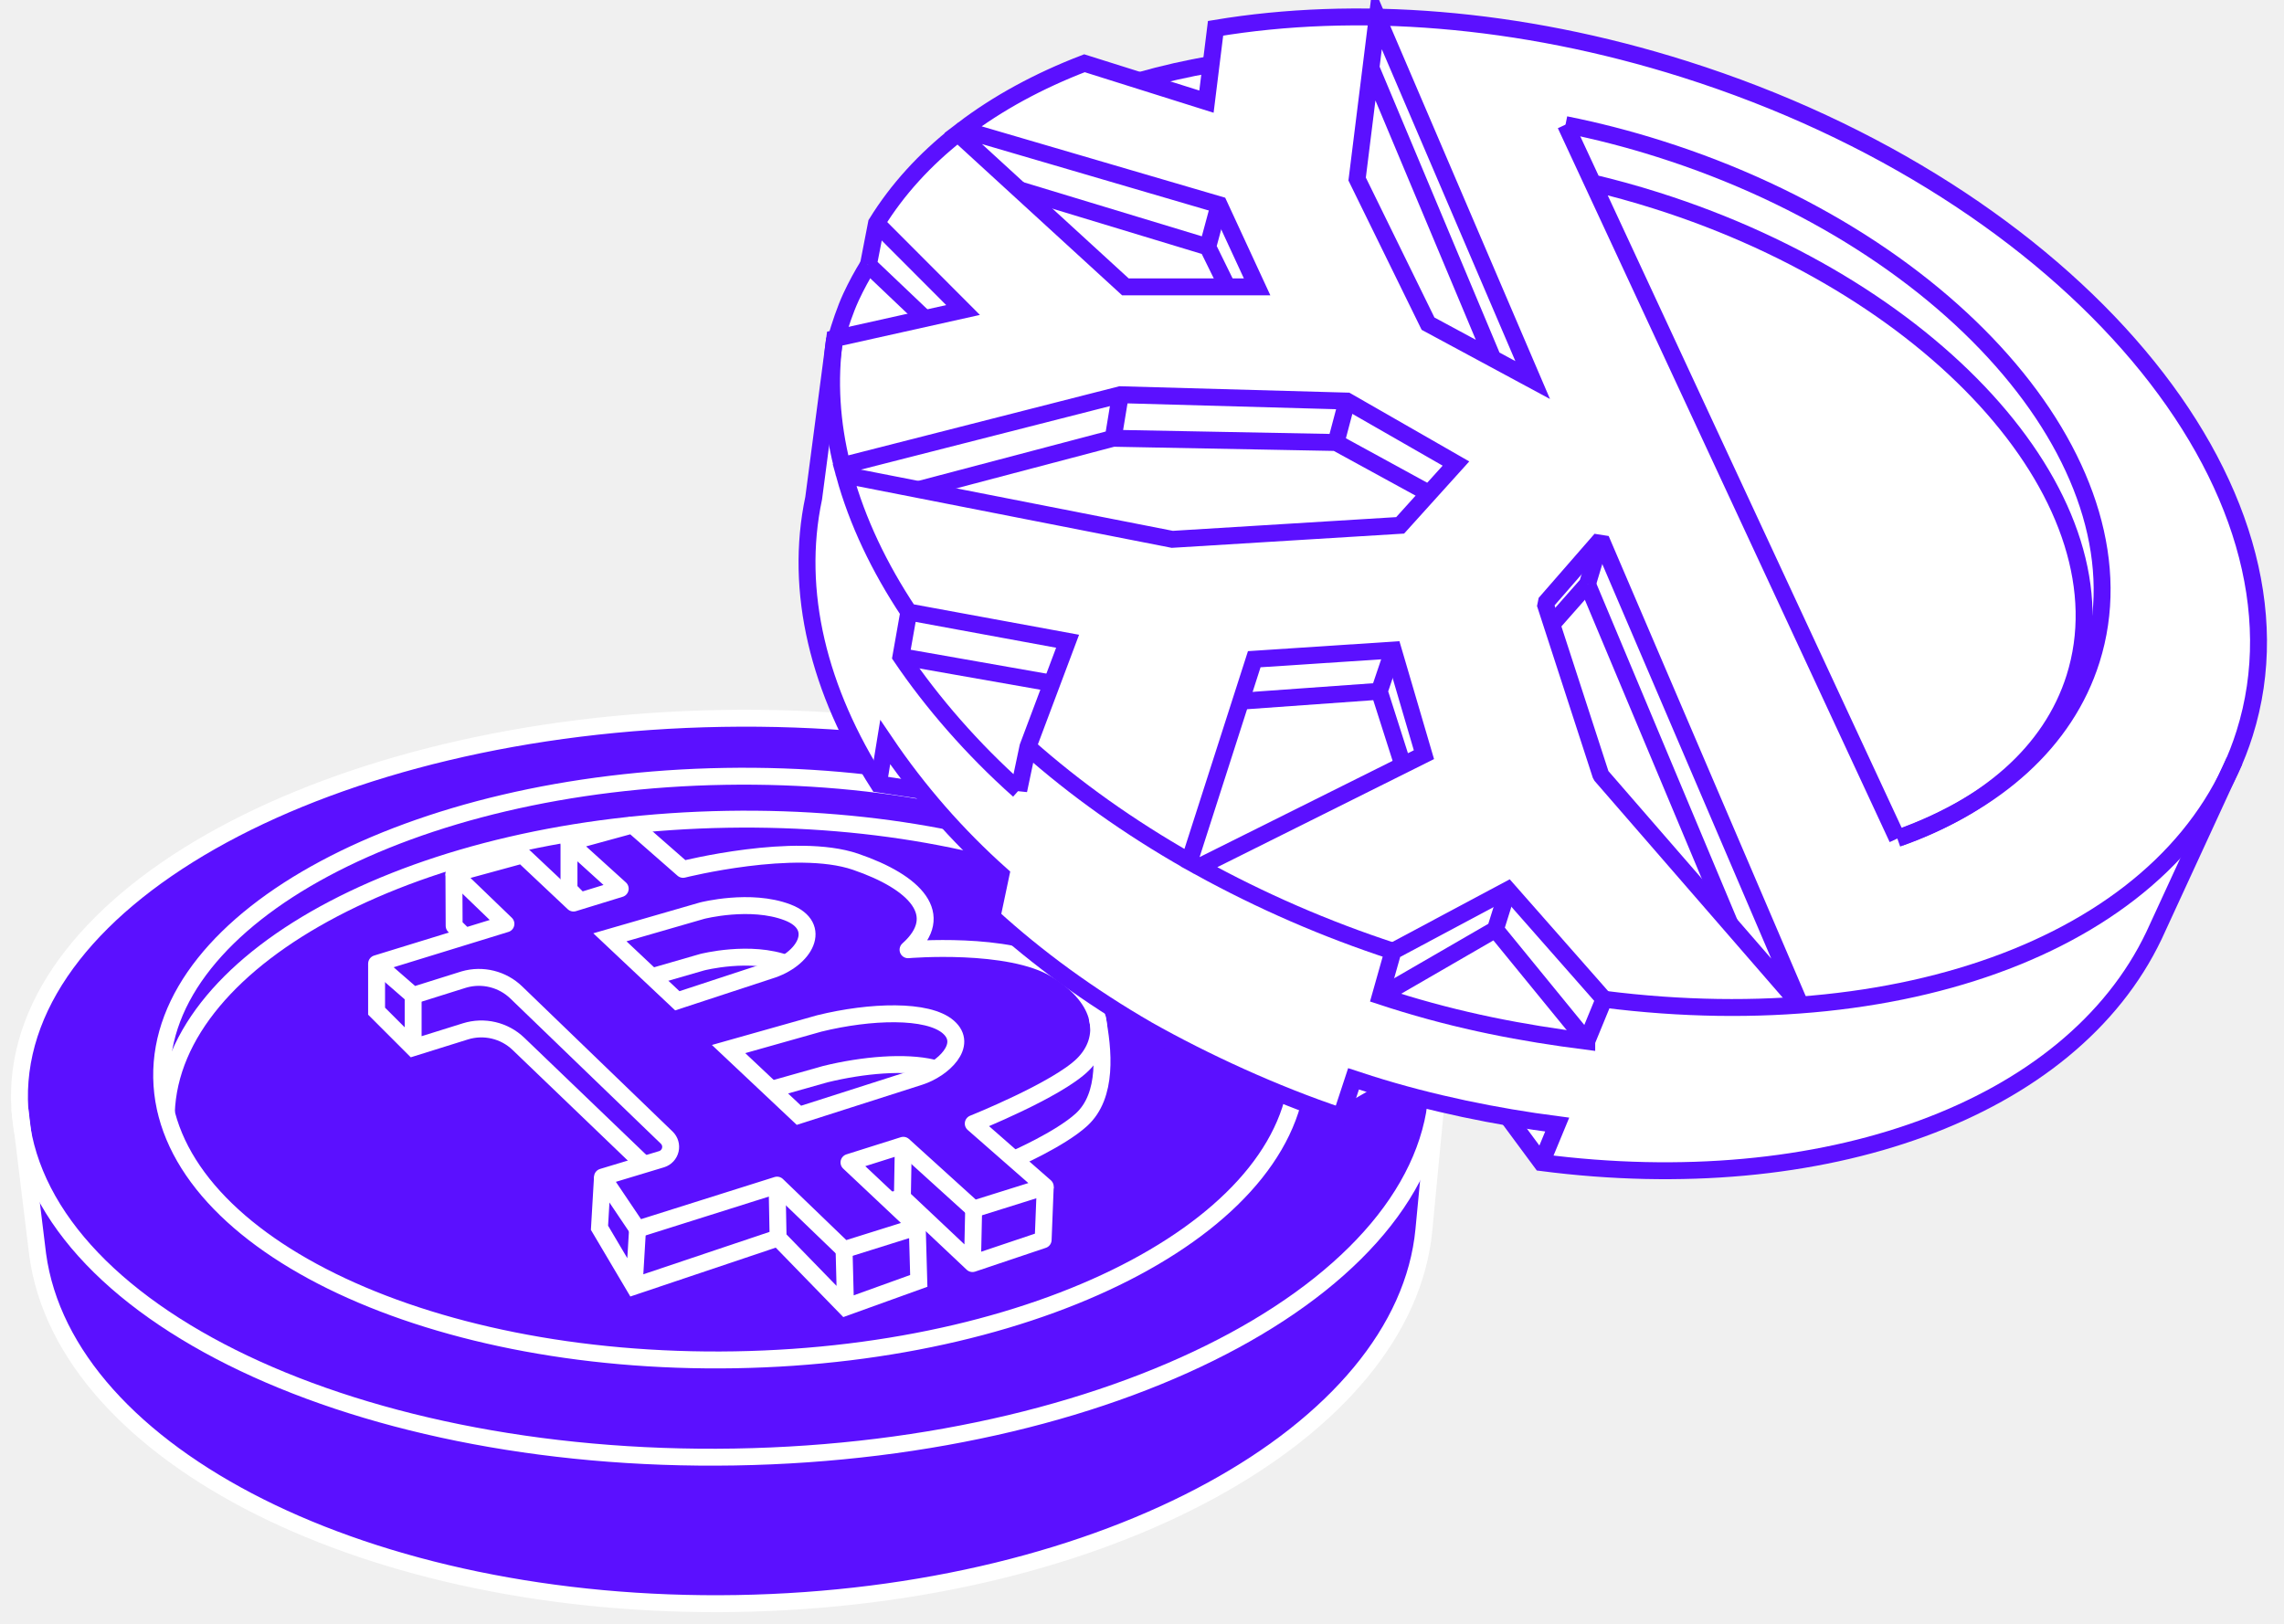
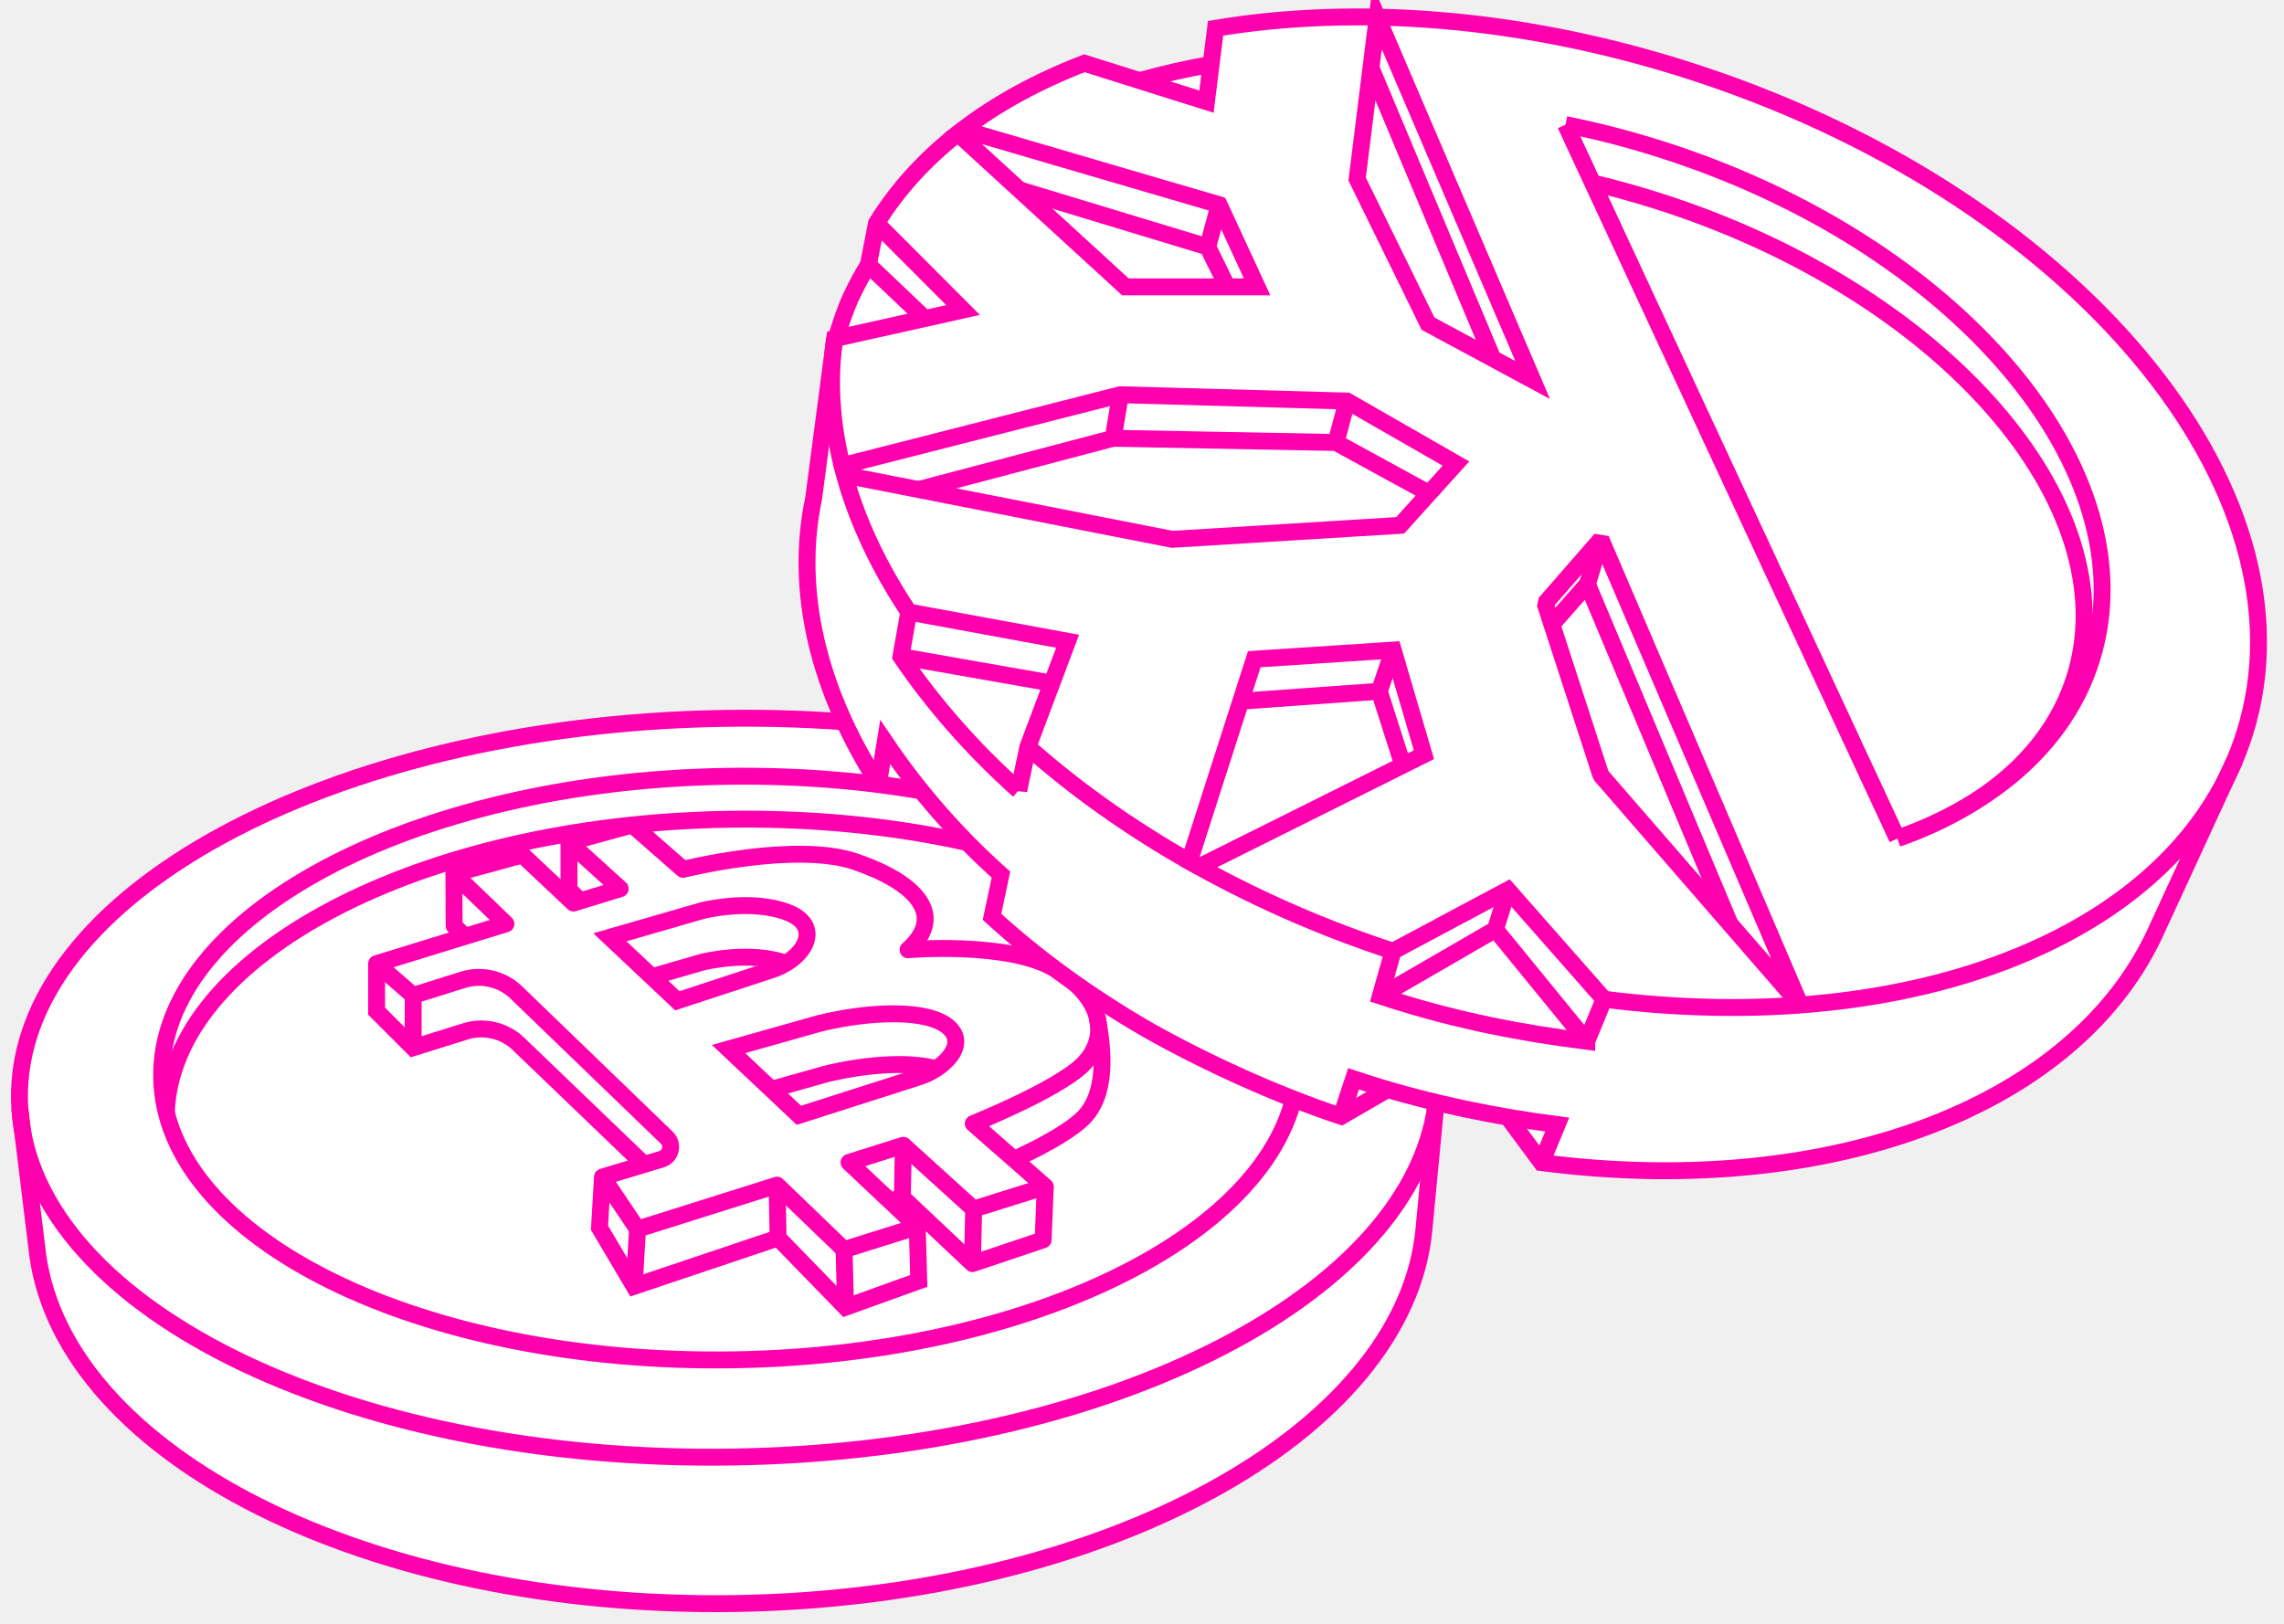
<svg xmlns="http://www.w3.org/2000/svg" height="96" width="135">
  <g fill="none" fill-rule="evenodd">
-     <path d="M84.956 64.389h-.003c.014-.262.021-.525.017-.79-.203-12.057-19.131-21.515-42.277-21.125-23.146.389-41.745 10.48-41.541 22.539.003.173.01.346.02.52l.001.006c.028.447.084.89.163 1.33l.893 7.312C3.849 86.058 21.804 95.166 43.55 94.8c21.804-.368 39.478-10.127 40.612-22.095l.7-7.337c.041-.298.069-.598.087-.9l.007-.08z" fill="#5b10ff" />
-     <g stroke="#fff">
+     <path d="M84.956 64.389h-.003c.014-.262.021-.525.017-.79-.203-12.057-19.131-21.515-42.277-21.125-23.146.389-41.745 10.48-41.541 22.539.003.173.01.346.02.52l.001.006c.028.447.084.89.163 1.33l.893 7.312C3.849 86.058 21.804 95.166 43.55 94.8c21.804-.368 39.478-10.127 40.612-22.095l.7-7.337c.041-.298.069-.598.087-.9l.007-.08z" fill="#fff" />
+     <g stroke="#ff00af">
      <path d="M84.97 63.6c.203 12.058-18.396 22.149-41.542 22.539-23.145.39-42.074-9.069-42.277-21.127s18.396-22.149 41.542-22.539c23.145-.39 42.073 9.07 42.277 21.127z" />
      <path d="M76.734 62.579c.16 9.525-14.747 17.5-33.298 17.813-18.55.312-33.72-7.155-33.88-16.68s14.748-17.5 33.299-17.813c18.55-.313 33.719 7.155 33.88 16.68z" />
      <path d="M9.832 65.78c.322-9.317 14.985-17.037 33.158-17.343 17.747-.3 32.385 6.58 33.656 15.564" />
      <path d="M84.956 64.389l-.794 8.316C83.028 84.672 65.354 94.432 43.55 94.8c-21.746.366-39.701-8.742-41.322-20.619l-1.056-8.649" />
      <path d="M37.38 48.773l2.995 2.624s6.628-1.668 10.19-.451c3.564 1.216 5.398 3.157 3.106 5.203 0 0 5.98-.516 8.734 1.163 2.927 1.784 3.118 4.122 1.601 5.624s-6.48 3.49-6.48 3.49l4.256 3.728-4.232 1.326-4.158-3.77-3.211 1.014 4.036 3.8-4.327 1.356-3.96-3.815-8.247 2.602-2.073-3.079 3.5-1.057a.762.762 0 0 0 .298-1.274l-8.891-8.58a3.18 3.18 0 0 0-3.095-.768l-3.002.943-2.16-1.881 7.644-2.353-3.075-2.964 4.052-1.107 3.018 2.842 2.76-.849-3.027-2.743 3.748-1.025" stroke-linejoin="round" />
      <path d="M40.034 59.167l-3.985-3.753 5.452-1.576s2.852-.735 5.043.1c2.143.816 1.042 2.81-1.075 3.445z" />
      <path d="M38.525 57.746l2.976-.86s2.852-.735 5.043.1m-3.48 5.035l5.368-1.516c3.017-.74 6.403-.847 7.62.212 1.217 1.058-.316 2.496-1.69 2.936l-7.14 2.284z" />
      <path d="M45.595 64.405l3.184-.9c2.262-.555 4.732-.753 6.34-.371m-32.86-6.163v2.81l2.16 2.16 3.088-.965a3.168 3.168 0 0 1 3.14.74l7.437 7.143M24.42 58.852v3.09m11.19 7.646l-.176 2.999 2.047 3.46 8.51-2.86 3.986 4.1 4.329-1.56-.09-3.202m-16.533.142l-.202 3.38m8.45-5.982l.06 3.121m3.899.694l.087 3.407" />
      <path d="M52.604 71.006l.733-.21 4.143 3.907 4.177-1.404.124-3.145M57.55 71.48l-.07 3.223m-4.088-6.992l-.055 3.085m11.51-10.664c.384 1.958.642 4.642-.929 6.07-1.274 1.158-3.981 2.335-3.981 2.335" stroke-linejoin="round" />
      <path d="M33.631 49.797v2.793l.666.677" />
      <path d="M26.829 51.654l.014 3.082.642.627" stroke-linejoin="round" />
    </g>
    <path d="M82.015 64.413L79.272 66c-3.932-1.31-8.093-3.228-11.44-5.119-3.443-1.987-6.532-4.242-9.198-6.676l.528-2.498a41.369 41.369 0 0 1-4.737-4.98l-2.505-.377c-3.521-5.497-4.994-11.372-3.826-16.899l1.24-9.432.083.005c.243-.811.53-1.7.89-2.477.305-.653.645-1.283 1.022-1.887l.477-2.46c1.232-1.998 2.857-3.773 4.81-5.31l.292-.226c2.07-1.576 4.492-2.89 7.192-3.925l3.276 1.021a41.997 41.997 0 0 1 4.208-.962l.264-2.125C80.075.302 89.766.989 99.573 4.092c22.836 7.224 37.654 24.807 33.098 39.272a17.66 17.66 0 0 1-.596 1.614l-4.755 10.324c-4.945 10.395-19.592 15.587-36.207 13.43l-1.987-2.684a63.917 63.917 0 0 1-7.11-1.635" fill="#fff" />
-     <g stroke="#5b10ff">
+     <g stroke="#ff00af">
      <path d="M67.376 4.76a42.408 42.408 0 0 1 4.227-.96m20.93 3.568a52.44 52.44 0 0 1 5.556 1.434c17.601 5.568 29.031 19.091 25.531 30.205-1.532 4.863-5.667 8.458-11.31 10.499" />
      <path d="M94.135 10.814c1.247.296 2.505.643 3.764 1.042 16.881 5.34 27.953 17.97 24.728 28.21-1.392 4.42-5.221 7.67-10.48 9.51M93.829 34.534l8.423 20.091M81.033 4.014l7.205 17.187m4.295-13.833l19.613 42.207M49.417 20.024c.243-.811.53-1.7.89-2.477.305-.653.645-1.283 1.021-1.887M81.406 1.014l-1.19 9.571 4.191 8.55 6.185 3.334z" />
      <path d="M94.624 31.886l-3.301 3.788 3.301 10.163 11.786 13.578z" stroke-linejoin="bevel" />
      <path d="M94.624 31.886l-.795 2.647m-2.103 2.384l2.103-2.384m-33.604-23.32l11.16 3.385 1.16 2.362m-1.16-2.362l.673-2.494m-18.343 24.08c-1.76-2.644-3.048-5.37-3.8-8.1l19.374 3.802 13.47-.827 3.298-3.654-6.44-3.694-13.396-.375-16.448 4.196c-.627-2.526-.792-5.05-.44-7.513l7.59-1.691-5.117-5.128m8.408 33.526c-2.743-2.436-5.136-5.206-6.964-7.907l.466-2.635 9.386 1.727-2.345 6.244-.543 2.572z" />
      <path d="M51.329 15.66l.477-2.46c1.232-1.998 2.857-3.773 4.81-5.31l9.904 9.07h7.784l-2.245-4.856-15.15-4.44c2.069-1.576 4.491-2.89 7.19-3.925l7.211 2.27.538-4.336C80.075.302 89.766.989 99.573 4.092c22.836 7.224 37.655 24.807 33.098 39.272-3.766 11.956-19.59 18.039-37.862 15.71M54.664 18.831l-3.335-3.171" />
      <path d="M54.294 28.943l11.503-3.032 13.172.25 5.496 3.007m-5.497-3.007l.649-2.45m-13.396-.375l-.424 2.575M53.25 38.819l8.922 1.571m20.165 15.845a66.56 66.56 0 0 1-11.47-4.985l13.297-6.633-1.815-6.184-8.214.54-3.839 11.957c-3.562-2.022-6.766-4.31-9.54-6.774" />
      <path d="M73.338 41.455l8.187-.587 1.395 4.37m-.571-6.805l-.823 2.435m12.261 20.694l1.022-2.488-5.687-6.462-6.785 3.623-.749 2.65c.244.081.49.16.736.238 3.96 1.253 7.63 1.951 11.463 2.44z" />
      <path d="M81.588 58.886l6.8-3.935 5.399 6.612m-5.399-6.612l.734-2.338m42.953-7.635l-4.757 10.325c-4.944 10.394-19.591 15.587-36.206 13.43l-1.986-2.685" />
      <path d="M79.272 66l.731-2.218c.313.104.627.205.943.305 3.672 1.162 7.528 1.938 11.095 2.4l-.929 2.246" />
      <path d="M51.919 46.351l.402-2.472a41.958 41.958 0 0 0 6.841 7.828l-.527 2.498c2.665 2.434 5.755 4.689 9.196 6.677 3.348 1.89 7.51 3.808 11.441 5.118l2.743-1.587" />
      <path d="M49.334 20.019l-1.24 9.431c-1.168 5.528.306 11.403 3.826 16.9l2.506.376" />
    </g>
  </g>
</svg>
